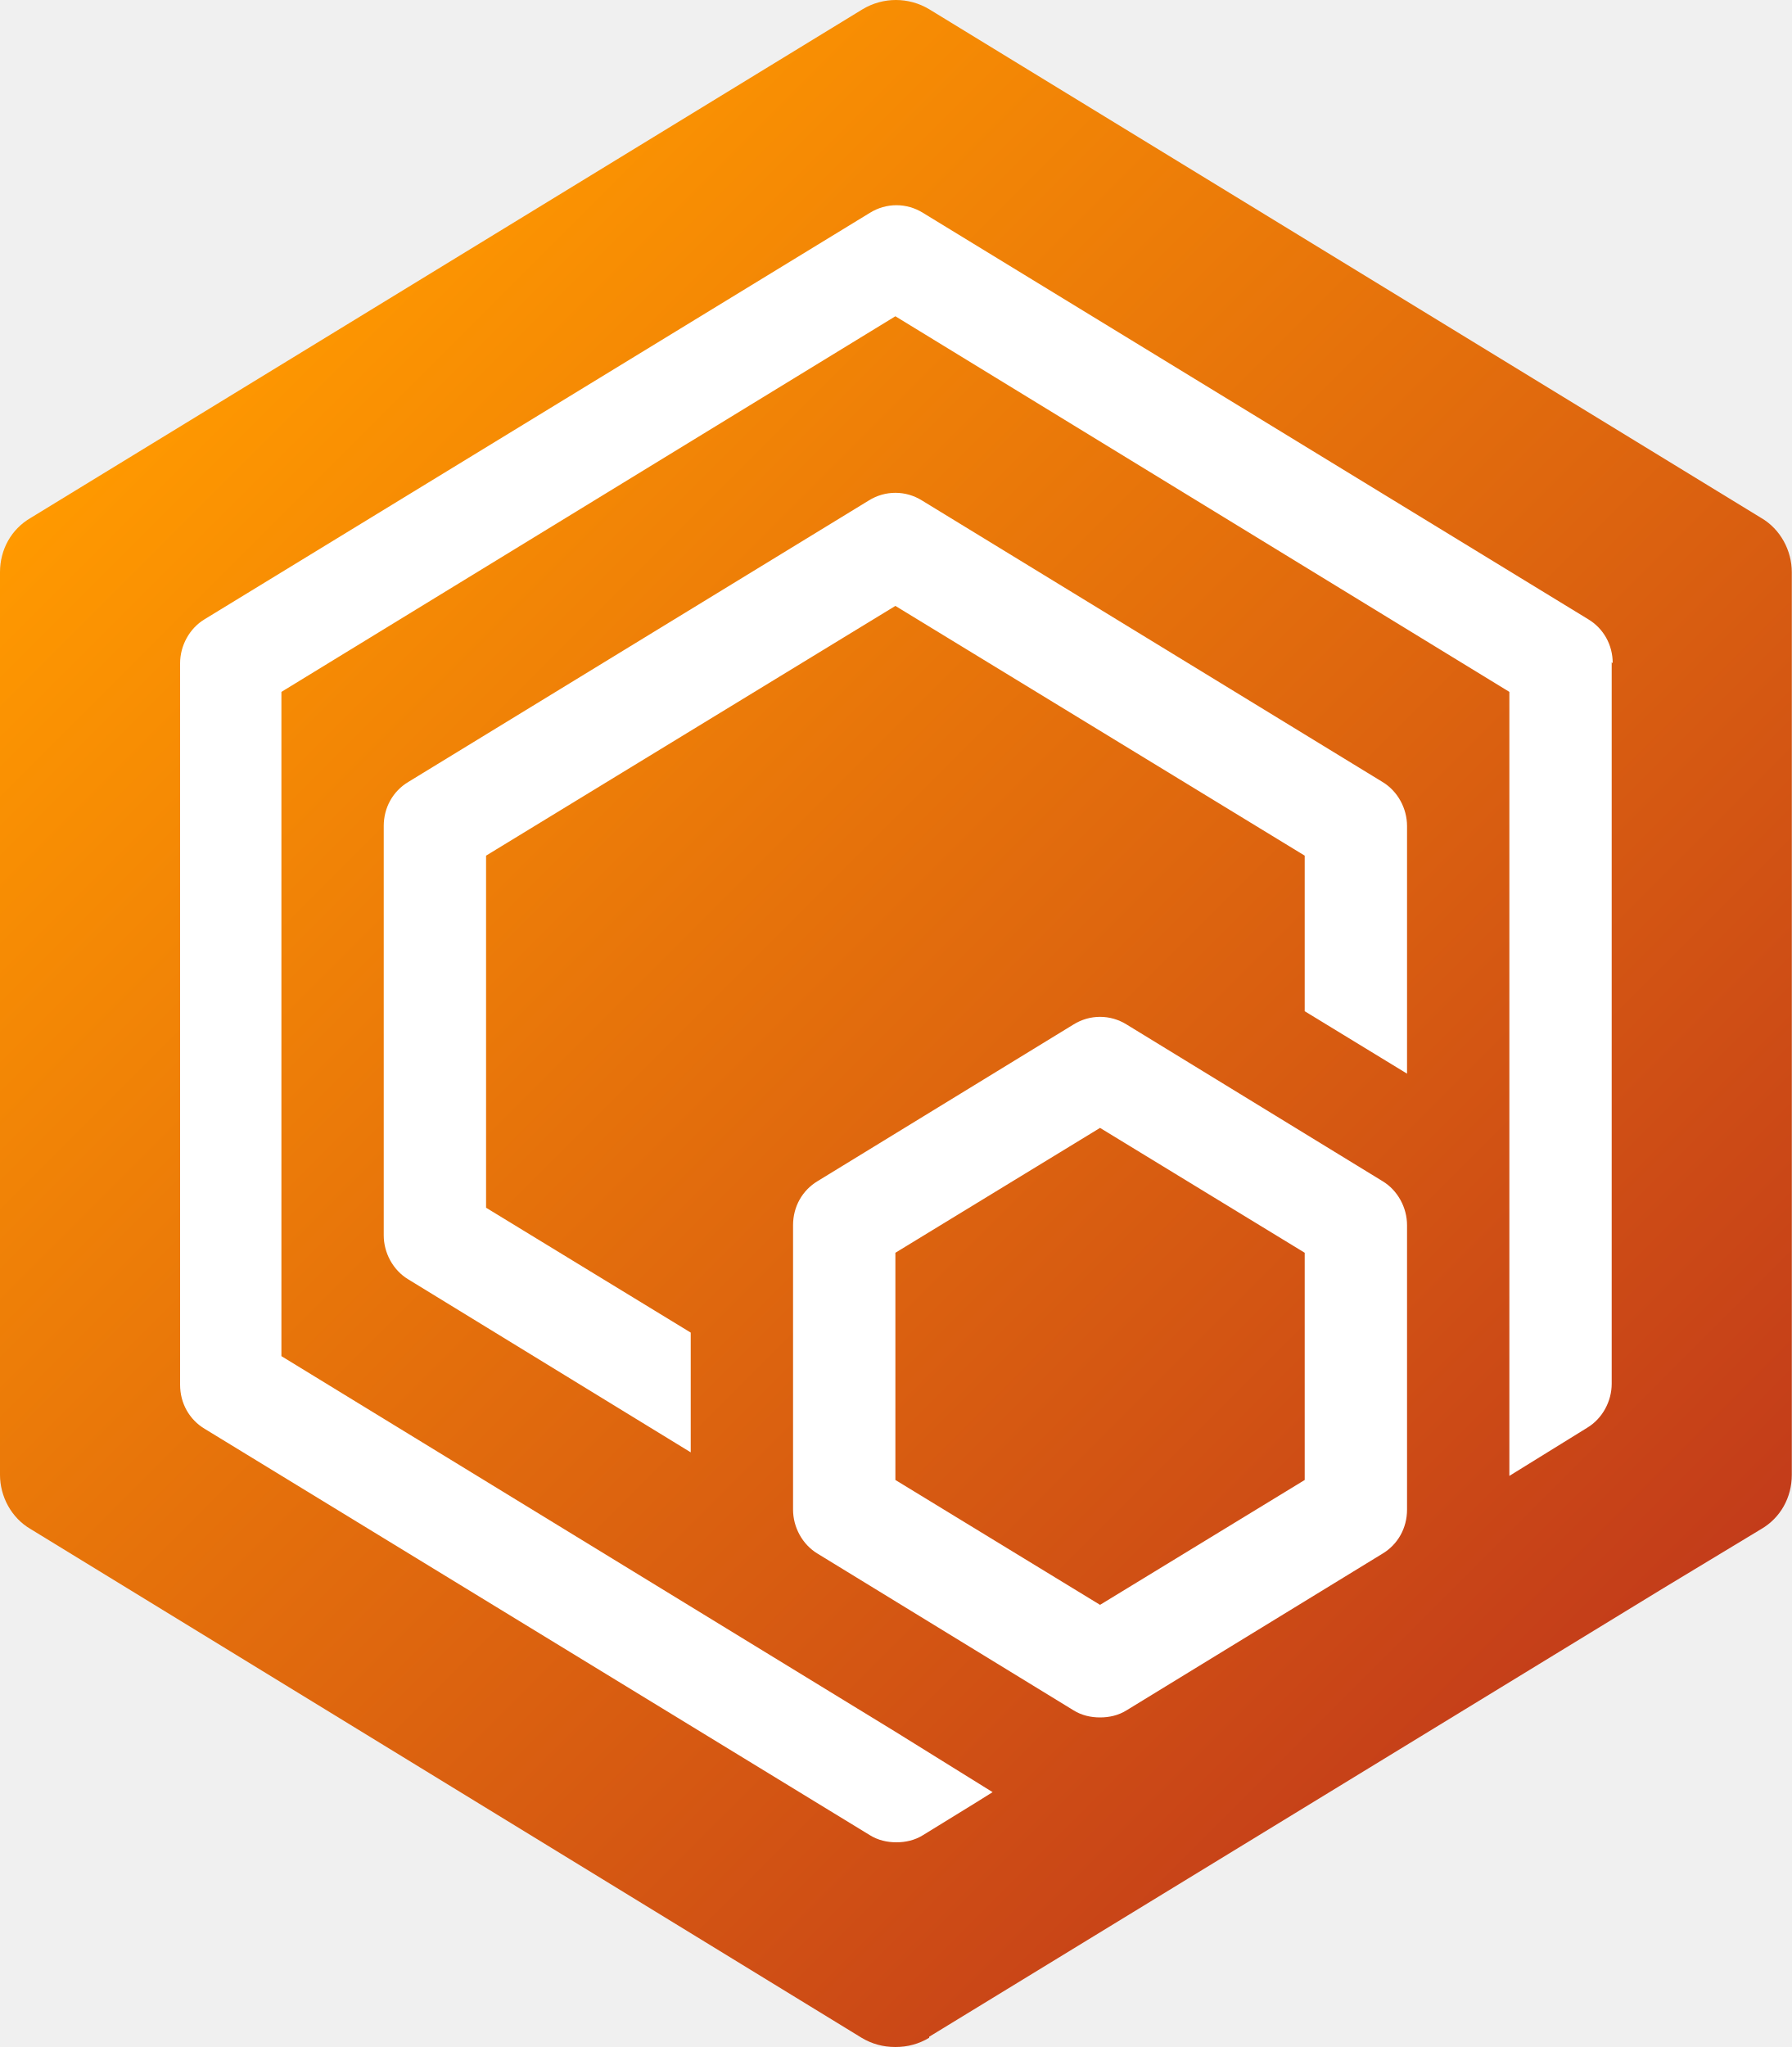
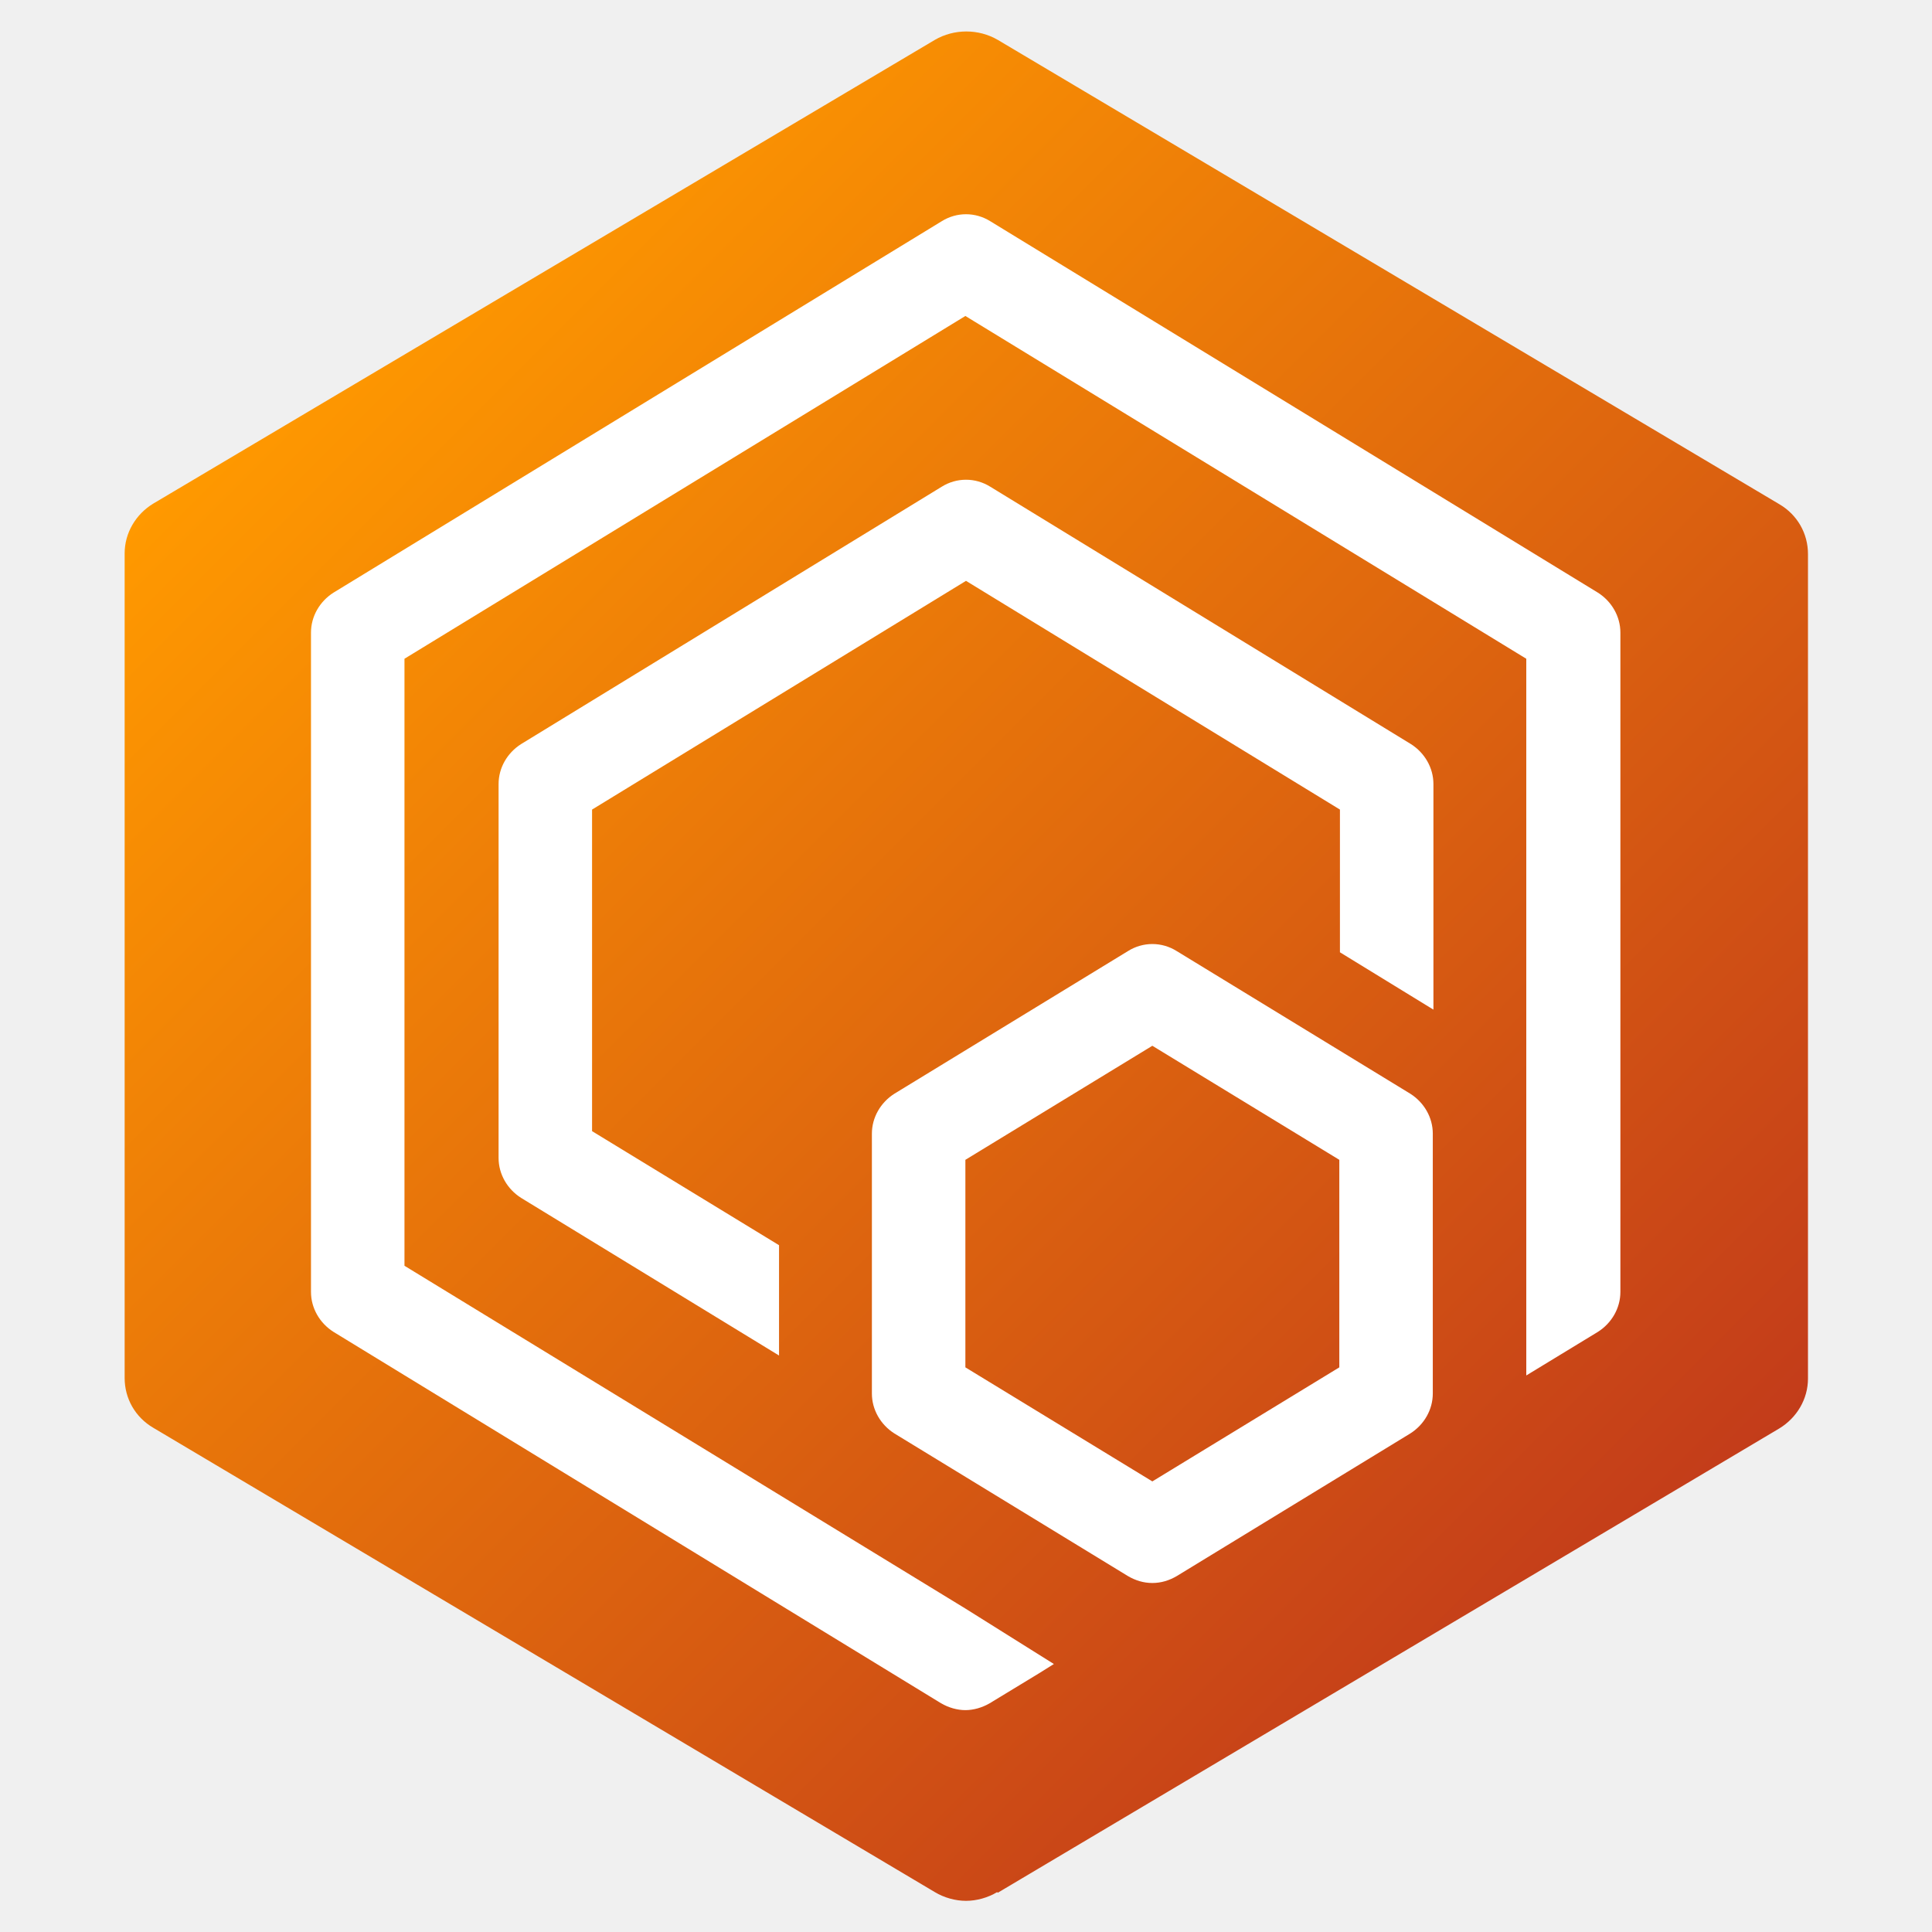
- <svg xmlns="http://www.w3.org/2000/svg" id="b" viewBox="0 0 17.51 20">
+ <svg xmlns="http://www.w3.org/2000/svg" id="a" viewBox="0 0 31 31">
  <defs>
-     <style>.i{fill:url(#f);}.i,.j{fill-rule:evenodd;stroke-width:0px;}.j{fill:#fff;}</style>
-     <linearGradient id="f" x1="2.04" y1="3.29" x2="15.46" y2="16.71" gradientUnits="userSpaceOnUse">
+     <style>.f{fill:url(#c);}.f,.g{fill-rule:evenodd;stroke-width:0px;}.g{fill:#fff;}</style>
+     <linearGradient id="c" x1="5.25" y1="5.25" x2="25.75" y2="25.75" gradientUnits="userSpaceOnUse">
      <stop offset="0" stop-color="#f90" />
      <stop offset="1" stop-color="#c33c1a" />
    </linearGradient>
  </defs>
-   <g id="c">
-     <g id="d">
-       <g id="e">
-         <path id="g" class="i" d="m9.08,19.91c-.1.06-.21.09-.33.09s-.23-.03-.33-.09L.3,14.94c-.19-.11-.3-.32-.3-.53V5.59c0-.22.11-.42.3-.53L8.43.09c.2-.12.45-.12.65,0l8.13,4.97c.19.11.3.32.3.53h0v8.82c0,.22-.11.42-.3.53l-.96.58-7.17,4.38Z" />
-       </g>
-       <path id="h" class="j" d="m6.75,13.02l-2-1.22v-3.44l4-2.44,4,2.44v1.52l1,.61v-2.42c0-.17-.09-.34-.24-.43l-4.5-2.75c-.16-.1-.36-.1-.52,0l-4.5,2.75c-.15.09-.24.25-.24.43v4c0,.17.09.34.24.43l2.76,1.69v-1.17Zm9-6.55v7.05c0,.17-.09.34-.24.43l-.76.47s0-.02,0-.03v-7.63l-6-3.67-6,3.67v6.49l6,3.67.95.59-.16.1-.52.32c-.08.05-.17.07-.26.07s-.18-.02-.26-.07l-6.5-3.97c-.15-.09-.24-.25-.24-.43v-7.05c0-.17.09-.34.24-.43l6.5-3.97c.16-.1.36-.1.52,0l6.5,3.97c.15.09.24.25.24.43h0Z" />
-       <path class="j" d="m13.51,11.54l-2.5-1.53c-.16-.1-.36-.1-.52,0l-2.5,1.53c-.15.09-.24.25-.24.43v2.78c0,.17.09.34.24.43l2.5,1.53c.08.05.17.07.26.07s.18-.02.26-.07l2.5-1.53c.15-.09.24-.25.24-.43v-2.78c0-.17-.09-.34-.24-.43Zm-.76,2.92l-2,1.22-2-1.22v-2.22l2-1.22,2,1.22v2.22Z" />
-     </g>
+   <g id="b">
+     <path id="d" class="f" d="m16,30.36c-.15.09-.33.14-.5.14s-.35-.05-.5-.14l-12.54-7.45c-.29-.17-.46-.47-.46-.8v-13.23c0-.33.18-.63.46-.8L15,.64c.31-.18.7-.18,1.01,0l12.54,7.45c.29.17.46.47.46.8h0v13.23c0,.33-.18.63-.46.8l-1.48.88-11.06,6.57Z" />
  </g>
+   <path id="e" class="g" d="m12.5,19.98l-3-1.83v-5.16l6-3.67,6,3.67v2.29l1.5.92v-3.62c0-.26-.14-.5-.36-.64l-6.75-4.13c-.24-.15-.54-.15-.78,0l-6.75,4.13c-.22.14-.36.38-.36.64v6c0,.26.14.5.36.64l4.14,2.53v-1.76Zm13.5-9.83v10.58c0,.26-.14.5-.36.64l-1.15.7s0-.03,0-.05v-11.45l-9-5.5-9,5.5v9.74l9,5.5,1.42.89-.24.15-.79.48c-.12.07-.26.11-.39.11s-.27-.04-.39-.11l-9.75-5.96c-.22-.14-.36-.38-.36-.64v-10.58c0-.26.14-.5.36-.64L15.11,3.55c.24-.15.54-.15.78,0l9.75,5.96c.22.14.36.38.36.64h0Z" />
+   <path class="g" d="m22.63,17.55l-3.75-2.29c-.24-.15-.54-.15-.78,0l-3.75,2.29c-.22.14-.36.38-.36.64v4.17c0,.26.14.5.36.64l3.75,2.29c.12.07.25.11.39.11s.27-.04.39-.11l3.75-2.29c.22-.14.36-.38.36-.64v-4.17c0-.26-.14-.5-.36-.64Zm-1.14,4.39l-3,1.83-3-1.83v-3.33l3-1.83,3,1.83v3.33Z" />
</svg>
